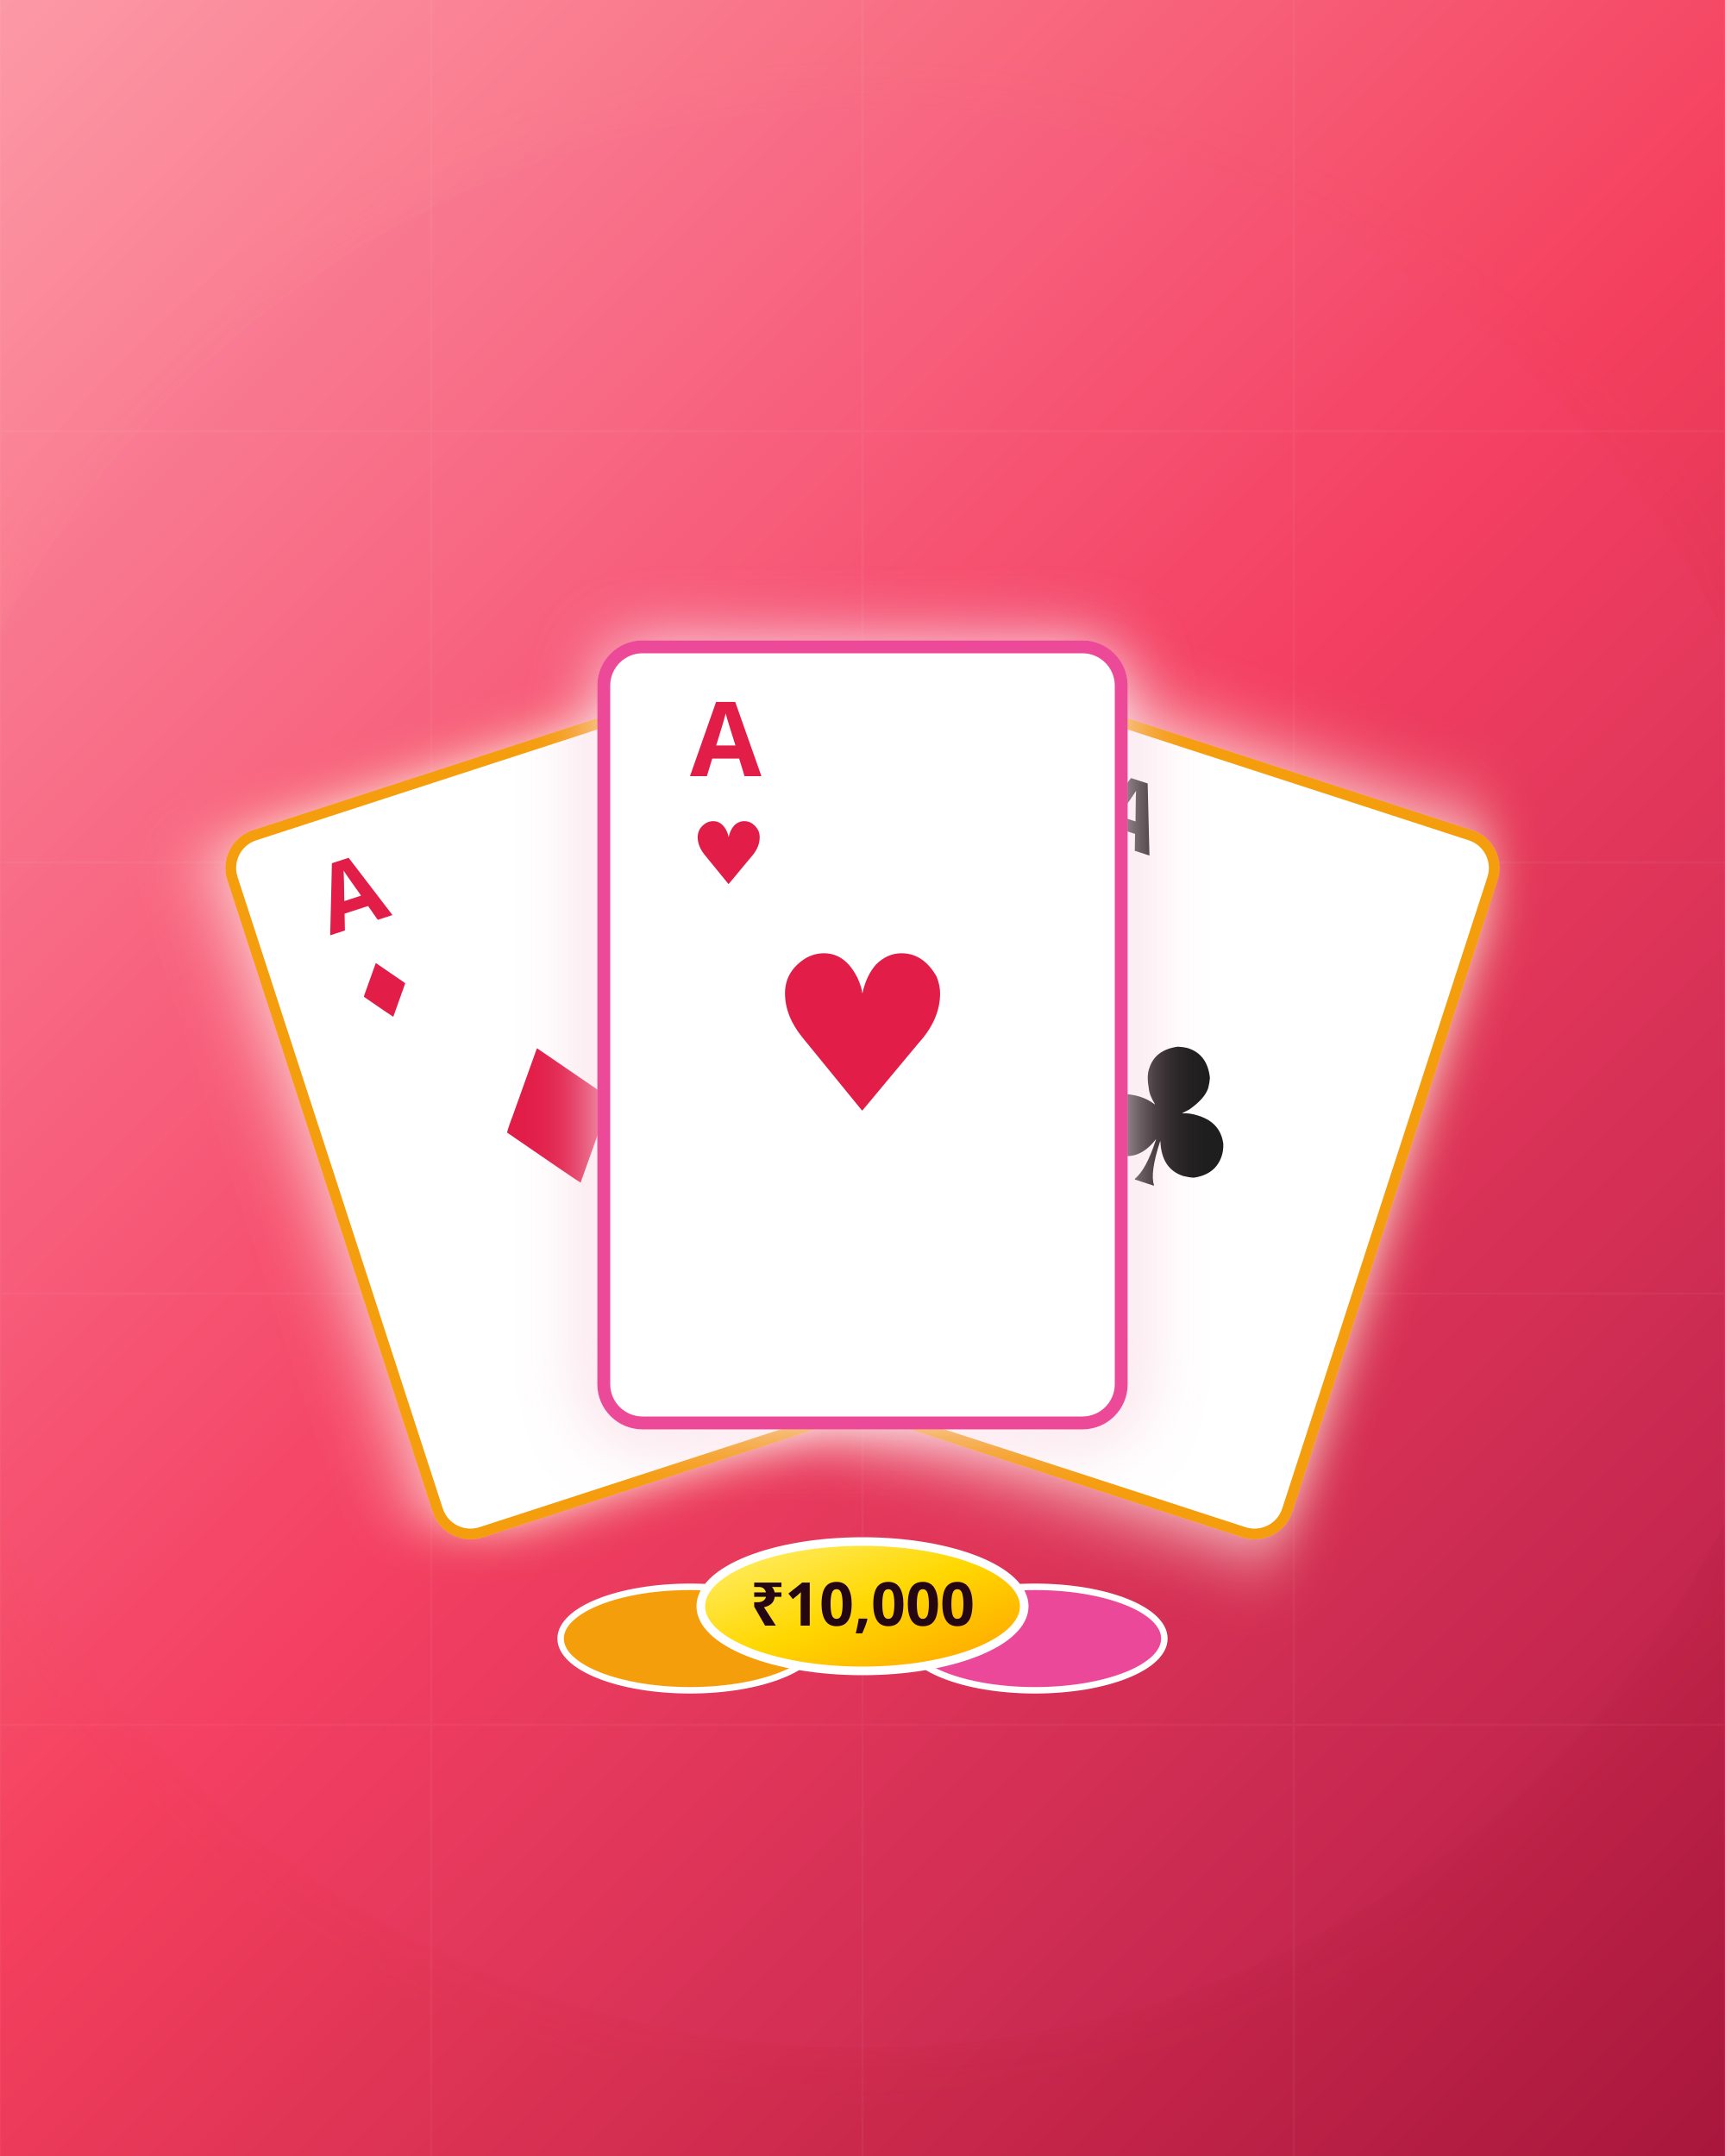
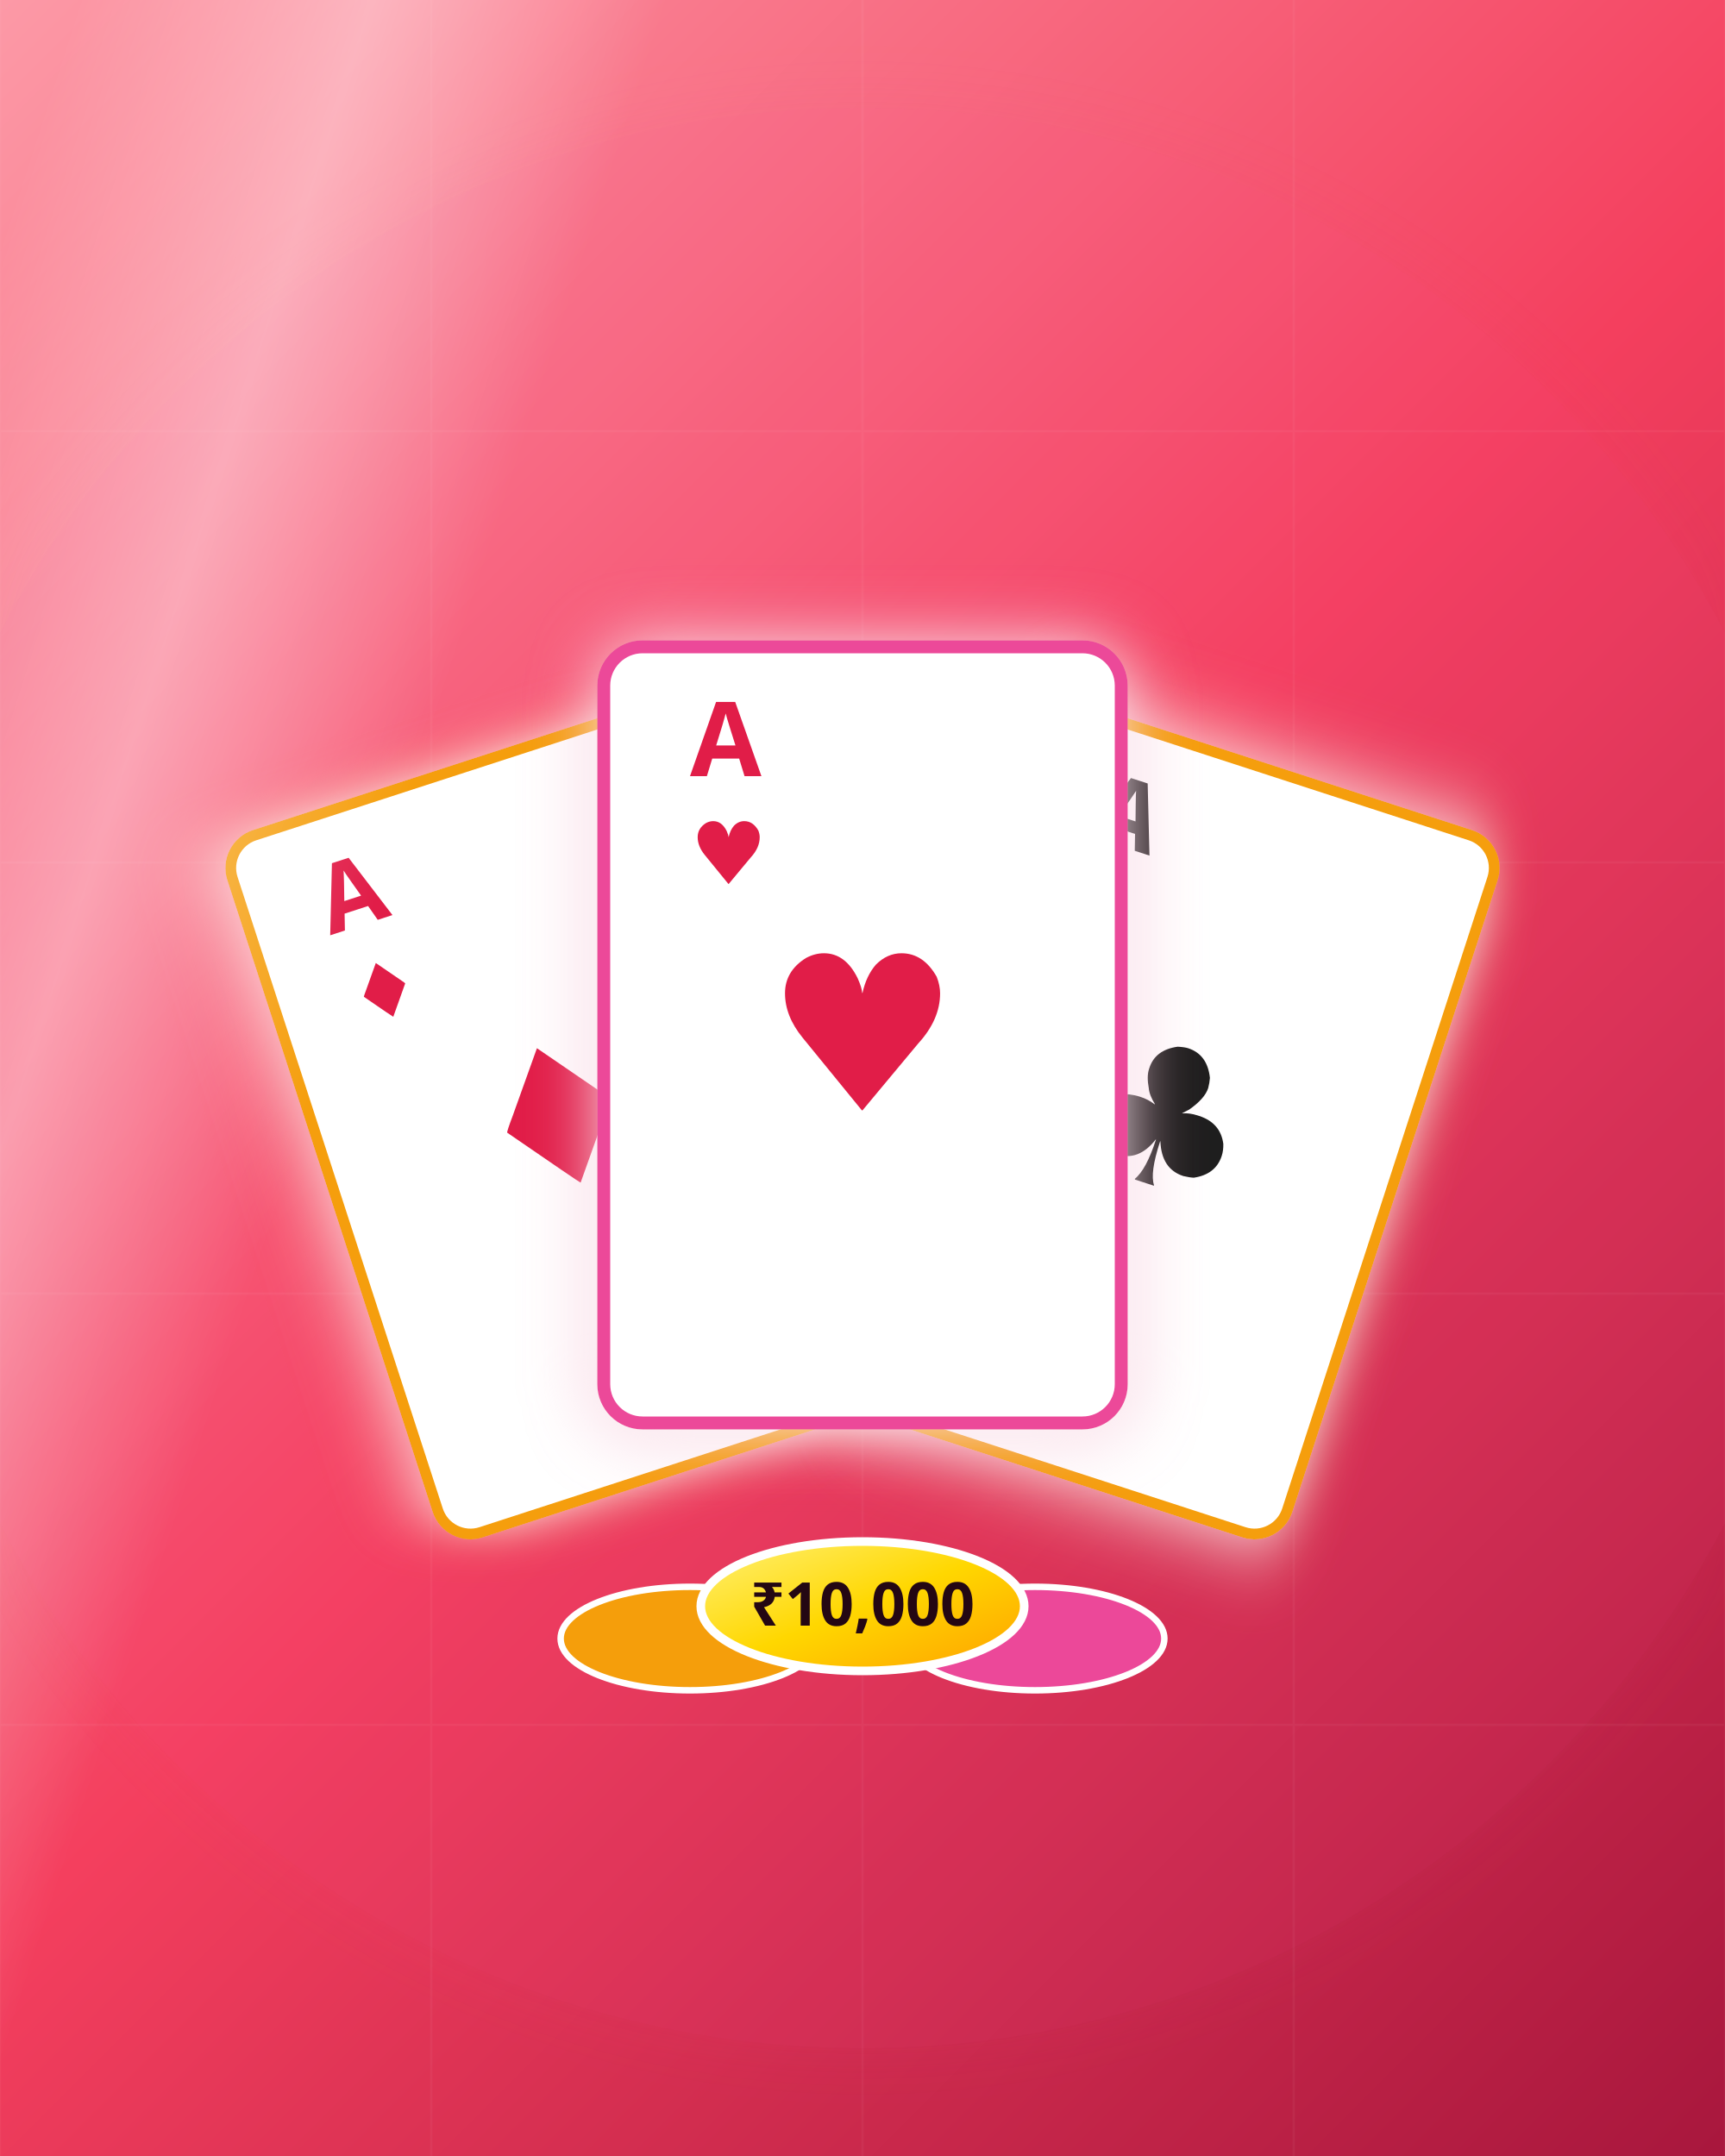
- <svg xmlns="http://www.w3.org/2000/svg" viewBox="0 0 1000 1000" width="800" height="1000" preserveAspectRatio="xMidYMid slice">
+ <svg xmlns="http://www.w3.org/2000/svg" data-wd-animated="1" viewBox="0 0 1000 1000" width="800" height="1000" preserveAspectRatio="xMidYMid slice">
+   <style>
+     .wd-float{animation:wdFloat 3.6s ease-in-out infinite}
+     .wd-float2{animation:wdFloat 4.4s ease-in-out infinite reverse}
+     .wd-spin{transform-box:fill-box;transform-origin:center;animation:wdSpin 14s linear infinite}
+     .wd-spin-fast{transform-box:fill-box;transform-origin:center;animation:wdSpin 3s linear infinite}
+     .wd-pulse{transform-box:fill-box;transform-origin:center;animation:wdPulse 2.4s ease-in-out infinite}
+     .wd-bounce{animation:wdBounce 1.8s cubic-bezier(.3,0,.4,1) infinite}
+     .wd-blink{animation:wdBlink 1.6s ease-in-out infinite}
+     .wd-glow{animation:wdGlow 3s ease-in-out infinite}
+     .wd-shine{animation:wdShine 6.5s ease-in-out infinite}
+     @keyframes wdFloat{0%,100%{transform:translateY(0)}50%{transform:translateY(-16px)}}
+     @keyframes wdSpin{to{transform:rotate(360deg)}}
+     @keyframes wdPulse{0%,100%{transform:scale(1)}50%{transform:scale(1.07)}}
+     @keyframes wdBounce{0%,100%{transform:translateY(0)}35%{transform:translateY(-38px)}55%{transform:translateY(0)}70%{transform:translateY(-12px)}85%{transform:translateY(0)}}
+     @keyframes wdBlink{0%,100%{opacity:1}50%{opacity:.3}}
+     @keyframes wdGlow{0%,100%{opacity:.08}50%{opacity:.22}}
+     @keyframes wdShine{0%{transform:translateX(-1100px)}40%,100%{transform:translateX(1600px)}}
+     @media (prefers-reduced-motion:reduce){*{animation:none!important}}
+   </style>
  <defs>
    <linearGradient id="bgGrad" x1="0%" y1="0%" x2="100%" y2="100%">
      <stop offset="0%" stop-color="#FDA4AF" />
      <stop offset="50%" stop-color="#F43F5E" />
      <stop offset="100%" stop-color="#9F1239" />
    </linearGradient>
    <linearGradient id="curveGlow" x1="0%" y1="0%" x2="0%" y2="100%">
      <stop offset="0%" stop-color="#EC4899" stop-opacity="0.6" />
      <stop offset="100%" stop-color="#EC4899" stop-opacity="0" />
    </linearGradient>
    <linearGradient id="goldGradient" x1="0%" y1="0%" x2="100%" y2="100%">
      <stop offset="0%" stop-color="#FFF176" />
      <stop offset="50%" stop-color="#FFD700" />
      <stop offset="100%" stop-color="#FFA000" />
    </linearGradient>
    <radialGradient id="neonCenterGlow" cx="50%" cy="50%" r="50%">
      <stop offset="0%" stop-color="#EC4899" stop-opacity="0.8" />
      <stop offset="100%" stop-color="#EC4899" stop-opacity="0.1" />
    </radialGradient>
    <radialGradient id="ballGold" cx="35%" cy="35%" r="65%">
      <stop offset="0%" stop-color="#FFF59D" />
      <stop offset="50%" stop-color="#FBC02D" />
      <stop offset="100%" stop-color="#F57F17" />
    </radialGradient>
    <radialGradient id="ballRed" cx="35%" cy="35%" r="65%">
      <stop offset="0%" stop-color="#FF8A80" />
      <stop offset="50%" stop-color="#E53935" />
      <stop offset="100%" stop-color="#B71C1C" />
    </radialGradient>
    <radialGradient id="ballGreen" cx="35%" cy="35%" r="65%">
      <stop offset="0%" stop-color="#B9F6CA" />
      <stop offset="50%" stop-color="#00E676" />
      <stop offset="100%" stop-color="#00A854" />
    </radialGradient>
    <radialGradient id="ballBlue" cx="35%" cy="35%" r="65%">
      <stop offset="0%" stop-color="#80D8FF" />
      <stop offset="50%" stop-color="#00B0FF" />
      <stop offset="100%" stop-color="#0091EA" />
    </radialGradient>
    <radialGradient id="ballPurple" cx="35%" cy="35%" r="65%">
      <stop offset="0%" stop-color="#EA80FC" />
      <stop offset="50%" stop-color="#AA00FF" />
      <stop offset="100%" stop-color="#6A0080" />
    </radialGradient>
    <filter id="dropGlow" x="-30%" y="-30%" width="160%" height="160%">
      <feGaussianBlur stdDeviation="16" result="blur" />
      <feComposite in="SourceGraphic" in2="blur" operator="over" />
    </filter>
  </defs>
  <rect width="1000" height="1000" fill="url(#bgGrad)" />
-   <circle cx="500" cy="500" r="450" fill="#EC4899" opacity="0.08" filter="url(#dropGlow)" />
+   <circle cx="500" cy="500" r="450" fill="#EC4899" opacity="0.08" filter="url(#dropGlow)" class="wd-glow" />
  <g stroke="#FFFFFF" stroke-width="1" opacity="0.04">
    <line x1="100" y1="0" x2="100" y2="1000" />
    <line x1="300" y1="0" x2="300" y2="1000" />
    <line x1="500" y1="0" x2="500" y2="1000" />
    <line x1="700" y1="0" x2="700" y2="1000" />
    <line x1="900" y1="0" x2="900" y2="1000" />
    <line x1="0" y1="200" x2="1000" y2="200" />
    <line x1="0" y1="400" x2="1000" y2="400" />
    <line x1="0" y1="600" x2="1000" y2="600" />
    <line x1="0" y1="800" x2="1000" y2="800" />
  </g>
  <g transform="translate(500, 500)">
-     <g transform="translate(-140, 20) rotate(-18)">
-       <rect x="-110" y="-170" width="220" height="340" rx="16" fill="#FFFFFF" stroke="#F59E0B" stroke-width="5" filter="url(#dropGlow)" />
-       <text x="-75" y="-115" font-family="'Outfit', sans-serif" font-size="44" font-weight="900" fill="#E11D48">A</text>
-       <text x="-75" y="-70" font-family="'Outfit', sans-serif" font-size="36" fill="#E11D48">♦</text>
-       <text x="0" y="30" font-family="'Outfit', sans-serif" font-size="90" fill="#E11D48" text-anchor="middle">♦</text>
+     <g class="wd-float">
+       <g transform="translate(-140, 20) rotate(-18)">
+         <rect x="-110" y="-170" width="220" height="340" rx="16" fill="#FFFFFF" stroke="#F59E0B" stroke-width="5" filter="url(#dropGlow)" />
+         <text x="-75" y="-115" font-family="'Outfit', sans-serif" font-size="44" font-weight="900" fill="#E11D48">A</text>
+         <text x="-75" y="-70" font-family="'Outfit', sans-serif" font-size="36" fill="#E11D48">♦</text>
+         <text x="0" y="30" font-family="'Outfit', sans-serif" font-size="90" fill="#E11D48" text-anchor="middle">♦</text>
+       </g>
    </g>
-     <g transform="translate(140, 20) rotate(18)">
-       <rect x="-110" y="-170" width="220" height="340" rx="16" fill="#FFFFFF" stroke="#F59E0B" stroke-width="5" filter="url(#dropGlow)" />
-       <text x="-75" y="-115" font-family="'Outfit', sans-serif" font-size="44" font-weight="900" fill="#1e1e1e">A</text>
-       <text x="-75" y="-70" font-family="'Outfit', sans-serif" font-size="36" fill="#1e1e1e">♣</text>
-       <text x="0" y="30" font-family="'Outfit', sans-serif" font-size="90" fill="#1e1e1e" text-anchor="middle">♣</text>
+     <g class="wd-float2" style="animation-delay:0.3s">
+       <g transform="translate(140, 20) rotate(18)">
+         <rect x="-110" y="-170" width="220" height="340" rx="16" fill="#FFFFFF" stroke="#F59E0B" stroke-width="5" filter="url(#dropGlow)" />
+         <text x="-75" y="-115" font-family="'Outfit', sans-serif" font-size="44" font-weight="900" fill="#1e1e1e">A</text>
+         <text x="-75" y="-70" font-family="'Outfit', sans-serif" font-size="36" fill="#1e1e1e">♣</text>
+         <text x="0" y="30" font-family="'Outfit', sans-serif" font-size="90" fill="#1e1e1e" text-anchor="middle">♣</text>
+       </g>
    </g>
-     <g transform="translate(0, -20)">
-       <rect x="-120" y="-180" width="240" height="360" rx="18" fill="#FFFFFF" stroke="#EC4899" stroke-width="6" filter="url(#dropGlow)" />
-       <text x="-80" y="-120" font-family="'Outfit', sans-serif" font-size="48" font-weight="900" fill="#E11D48">A</text>
-       <text x="-80" y="-70" font-family="'Outfit', sans-serif" font-size="40" fill="#E11D48">♥</text>
-       <text x="0" y="35" font-family="'Outfit', sans-serif" font-size="100" fill="#E11D48" text-anchor="middle">♥</text>
+     <g class="wd-float" style="animation-delay:0.6s">
+       <g transform="translate(0, -20)">
+         <rect x="-120" y="-180" width="240" height="360" rx="18" fill="#FFFFFF" stroke="#EC4899" stroke-width="6" filter="url(#dropGlow)" />
+         <text x="-80" y="-120" font-family="'Outfit', sans-serif" font-size="48" font-weight="900" fill="#E11D48">A</text>
+         <text x="-80" y="-70" font-family="'Outfit', sans-serif" font-size="40" fill="#E11D48">♥</text>
+         <text x="0" y="35" font-family="'Outfit', sans-serif" font-size="100" fill="#E11D48" text-anchor="middle">♥</text>
+       </g>
    </g>
-     <g transform="translate(0, 260)">
-       <ellipse cx="-80" cy="0" rx="60" ry="24" fill="#F59E0B" stroke="#FFFFFF" stroke-width="3" />
-       <ellipse cx="80" cy="0" rx="60" ry="24" fill="#EC4899" stroke="#FFFFFF" stroke-width="3" />
-       <ellipse cx="0" cy="-15" rx="75" ry="30" fill="url(#goldGradient)" stroke="#FFFFFF" stroke-width="4" />
-       <text x="0" y="-6" font-family="'Outfit', sans-serif" font-size="28" font-weight="900" fill="#240713" text-anchor="middle">₹10,000</text>
+     <g class="wd-pulse">
+       <g transform="translate(0, 260)">
+         <ellipse cx="-80" cy="0" rx="60" ry="24" fill="#F59E0B" stroke="#FFFFFF" stroke-width="3" />
+         <ellipse cx="80" cy="0" rx="60" ry="24" fill="#EC4899" stroke="#FFFFFF" stroke-width="3" />
+         <ellipse cx="0" cy="-15" rx="75" ry="30" fill="url(#goldGradient)" stroke="#FFFFFF" stroke-width="4" />
+         <text x="0" y="-6" font-family="'Outfit', sans-serif" font-size="28" font-weight="900" fill="#240713" text-anchor="middle">₹10,000</text>
+       </g>
    </g>
  </g>
+   <defs>
+     <linearGradient id="wdShine" x1="0" y1="0" x2="1" y2="0">
+       <stop offset="0" stop-color="#fff" stop-opacity="0" />
+       <stop offset="0.5" stop-color="#fff" stop-opacity="0.38" />
+       <stop offset="1" stop-color="#fff" stop-opacity="0" />
+     </linearGradient>
+   </defs>
+   <g transform="rotate(18 500 500)">
+     <rect class="wd-shine" style="animation-delay:2.4s" x="0" y="-400" width="260" height="1800" fill="url(#wdShine)" />
+   </g>
</svg>
